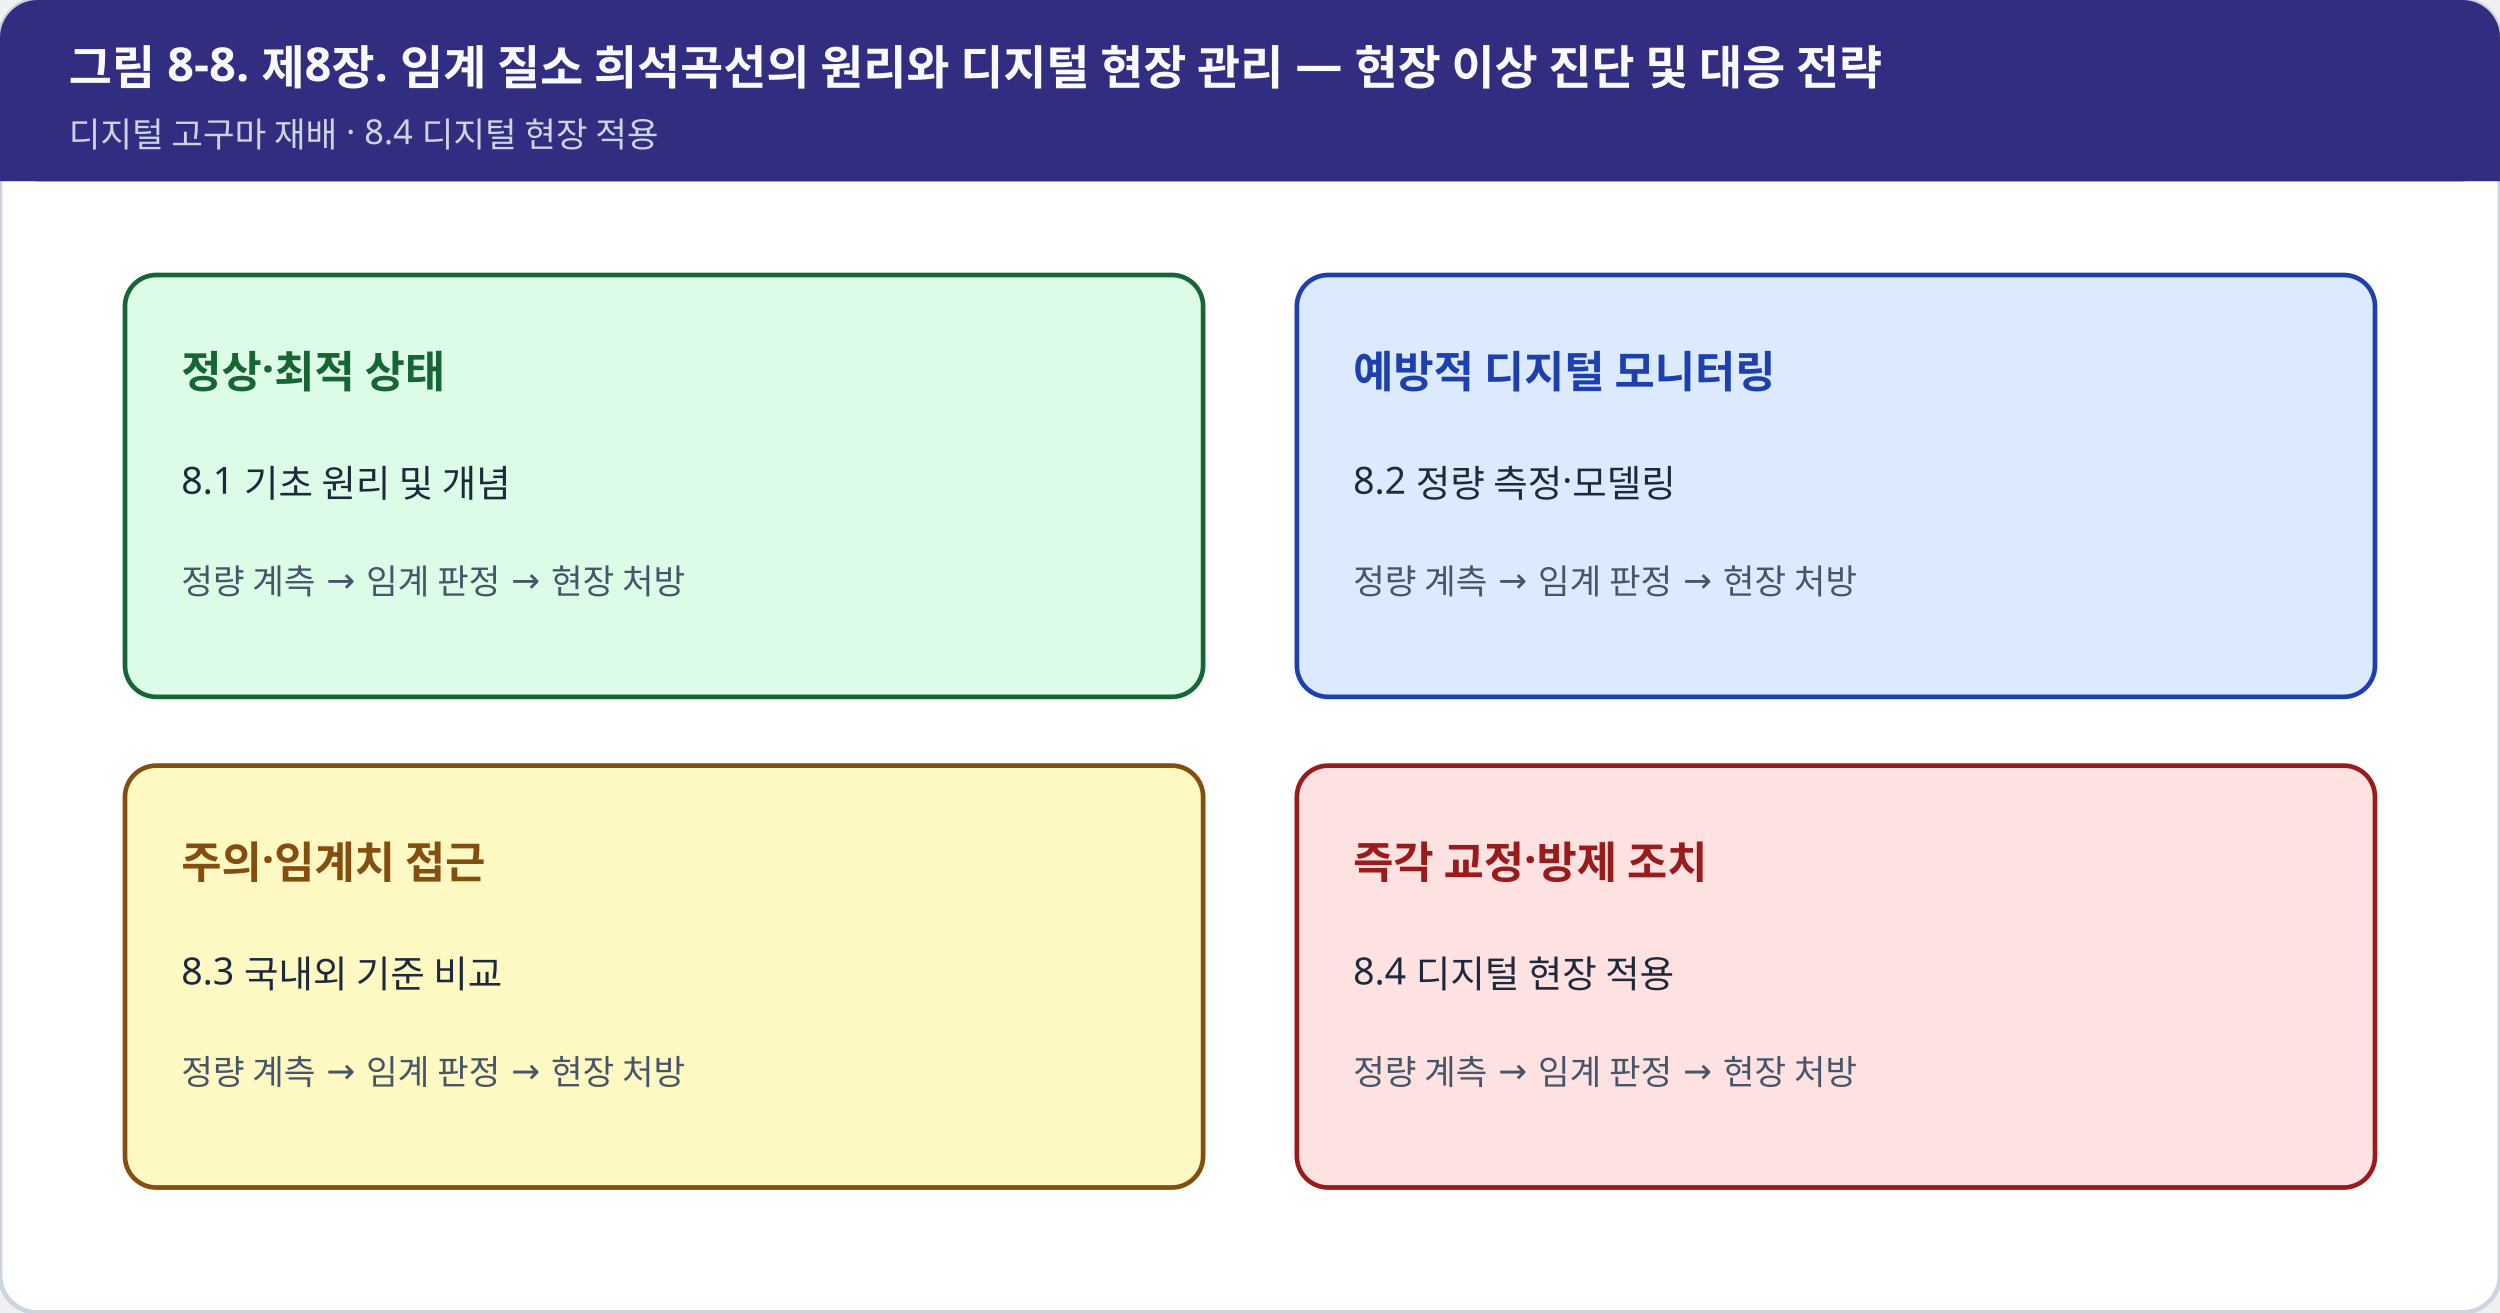
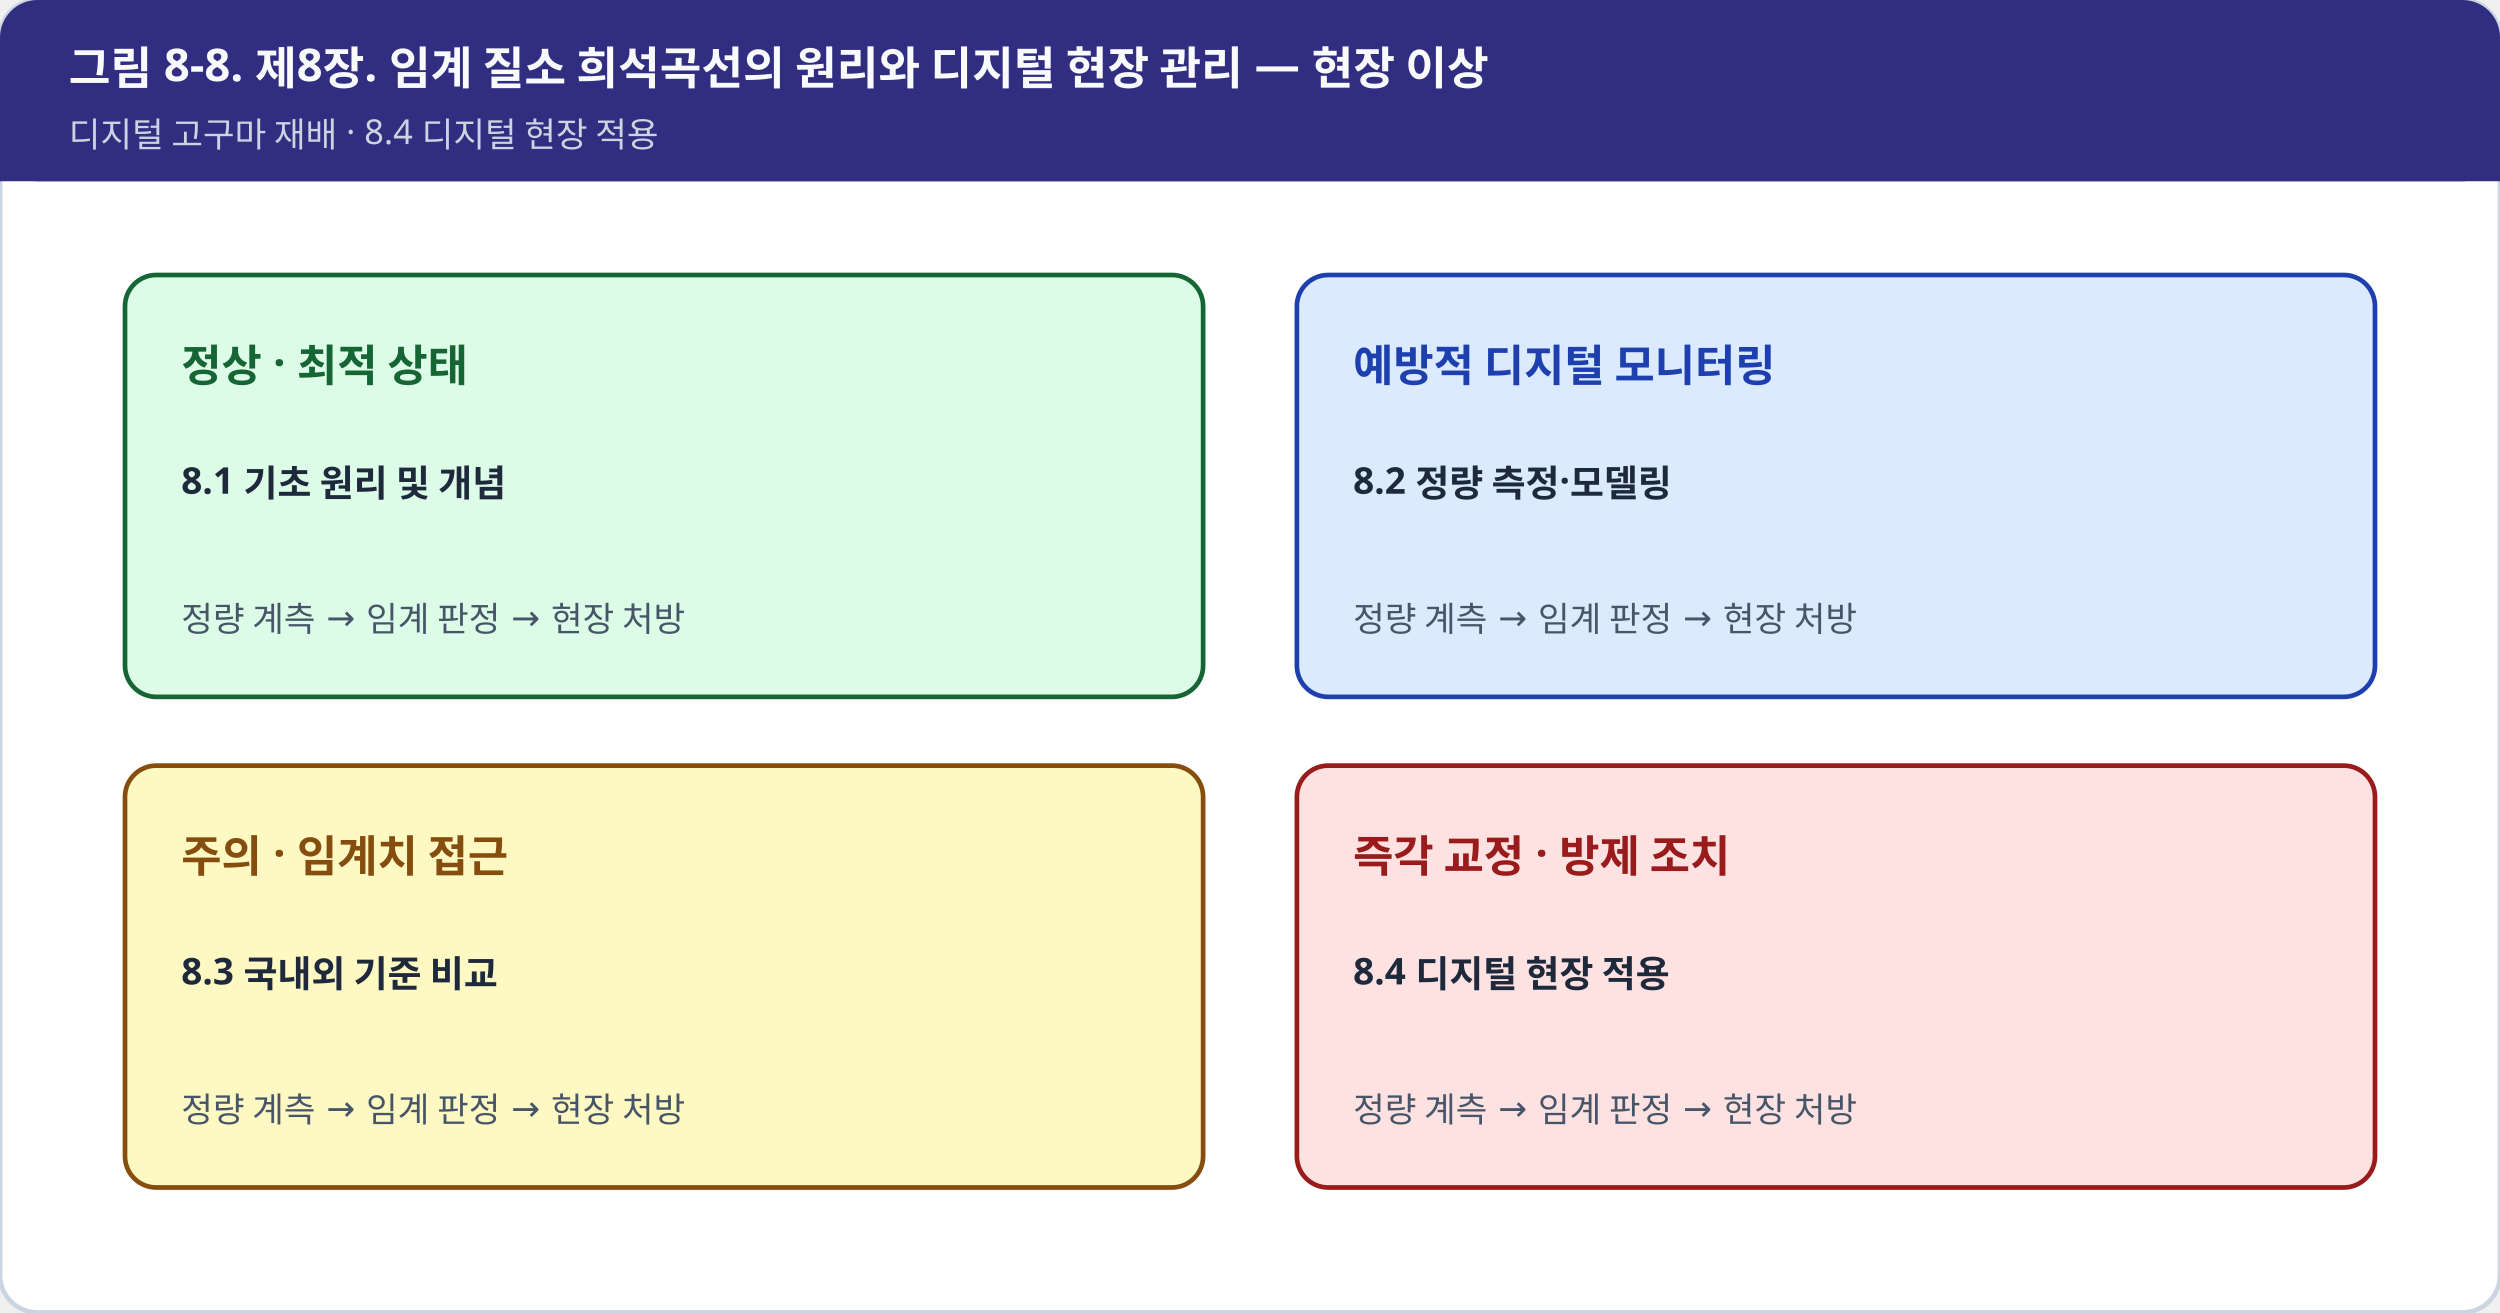
<svg xmlns="http://www.w3.org/2000/svg" viewBox="0 0 800 420" width="800" height="420" style="background:#ffffff;font-family:'Malgun Gothic', 'Apple SD Gothic Neo', 'Noto Sans KR', sans-serif;">
  <rect x="0" y="0" width="800" height="420" rx="12" fill="#ffffff" stroke="#cbd5e1" stroke-width="1.5" />
  <rect x="0" y="0" width="800" height="58" rx="12" fill="#312e81" />
  <rect x="0" y="42" width="800" height="16" fill="#312e81" />
-   <text x="22" y="27" font-size="15" font-weight="700" fill="#f8fafc">그림 8-8. 제8장. 임계 질소 희석곡선의 원리와 디지털 현장 관리 — 현장 이상 진단 및 대응 전략 </text>
+   <text x="22" y="27" font-size="14.5" font-weight="700" fill="#f8fafc">그림 8-8. 제8장. 임계 질소 희석곡선의 원리와 디지털 현장 관리 — 현장 이상</text>
  <text x="22" y="47" font-size="11" fill="#cbd5e1">디지털 고구마 재배 · 8.4 디지털 현장 적용</text>
  <rect x="40" y="88" width="345" height="135" rx="10" fill="#dcfce7" stroke="#166534" stroke-width="1.5" />
-   <text x="58" y="124" font-size="14" font-weight="700" fill="#166534">정상·최적 상태</text>
-   <text x="58" y="158" font-size="12" fill="#1e293b">8.1 기초 원리 및 개념</text>
-   <text x="58" y="190" font-size="11" fill="#475569">정량 계측 → 임계 판정 → 현장 처방</text>
+   <text x="58" y="122" font-size="14" font-weight="700" fill="#166534">정상 · 최적 상태</text>
+   <text text-anchor="start" font-size="11.8" font-weight="600" fill="#1e293b">
+     <tspan x="58" y="158.0">8.1 기초 원리 및 개념</tspan>
+   </text>
+   <text x="58" y="202" font-size="11" fill="#475569">정량 계측 → 임계 판정 → 현장 처방</text>
  <rect x="415" y="88" width="345" height="135" rx="10" fill="#dbeafe" stroke="#1e40af" stroke-width="1.5" />
-   <text x="433" y="124" font-size="14" font-weight="700" fill="#1e40af">예방적 디지털 모니터링</text>
-   <text x="433" y="158" font-size="12" fill="#1e293b">8.2 정량 측정·모델링</text>
-   <text x="433" y="190" font-size="11" fill="#475569">정량 계측 → 임계 판정 → 현장 처방</text>
+   <text x="433" y="122" font-size="14" font-weight="700" fill="#1e40af">예방적 디지털 모니터링</text>
+   <text text-anchor="start" font-size="11.8" font-weight="600" fill="#1e293b">
+     <tspan x="433" y="158.0">8.2 정량 측정·모델링</tspan>
+   </text>
+   <text x="433" y="202" font-size="11" fill="#475569">정량 계측 → 임계 판정 → 현장 처방</text>
  <rect x="40" y="245" width="345" height="135" rx="10" fill="#fef9c3" stroke="#854d0e" stroke-width="1.5" />
-   <text x="58" y="281" font-size="14" font-weight="700" fill="#854d0e">주의·임계치 접근</text>
-   <text x="58" y="315" font-size="12" fill="#1e293b">8.3 국내외 기준 비교</text>
-   <text x="58" y="347" font-size="11" fill="#475569">정량 계측 → 임계 판정 → 현장 처방</text>
+   <text x="58" y="279" font-size="14" font-weight="700" fill="#854d0e">주의 · 임계치 접근</text>
+   <text text-anchor="start" font-size="11.8" font-weight="600" fill="#1e293b">
+     <tspan x="58" y="315.0">8.3 국내외 기준 비교</tspan>
+   </text>
+   <text x="58" y="359" font-size="11" fill="#475569">정량 계측 → 임계 판정 → 현장 처방</text>
  <rect x="415" y="245" width="345" height="135" rx="10" fill="#fee2e2" stroke="#991b1b" stroke-width="1.5" />
-   <text x="433" y="281" font-size="14" font-weight="700" fill="#991b1b">즉각 교정·방제 조치</text>
-   <text x="433" y="315" font-size="12" fill="#1e293b">8.4 디지털 현장 적용</text>
-   <text x="433" y="347" font-size="11" fill="#475569">정량 계측 → 임계 판정 → 현장 처방</text>
+   <text x="433" y="279" font-size="14" font-weight="700" fill="#991b1b">즉각 교정 · 방제 조치</text>
+   <text text-anchor="start" font-size="11.8" font-weight="600" fill="#1e293b">
+     <tspan x="433" y="315.0">8.4 디지털 현장 적용</tspan>
+   </text>
+   <text x="433" y="359" font-size="11" fill="#475569">정량 계측 → 임계 판정 → 현장 처방</text>
</svg>
